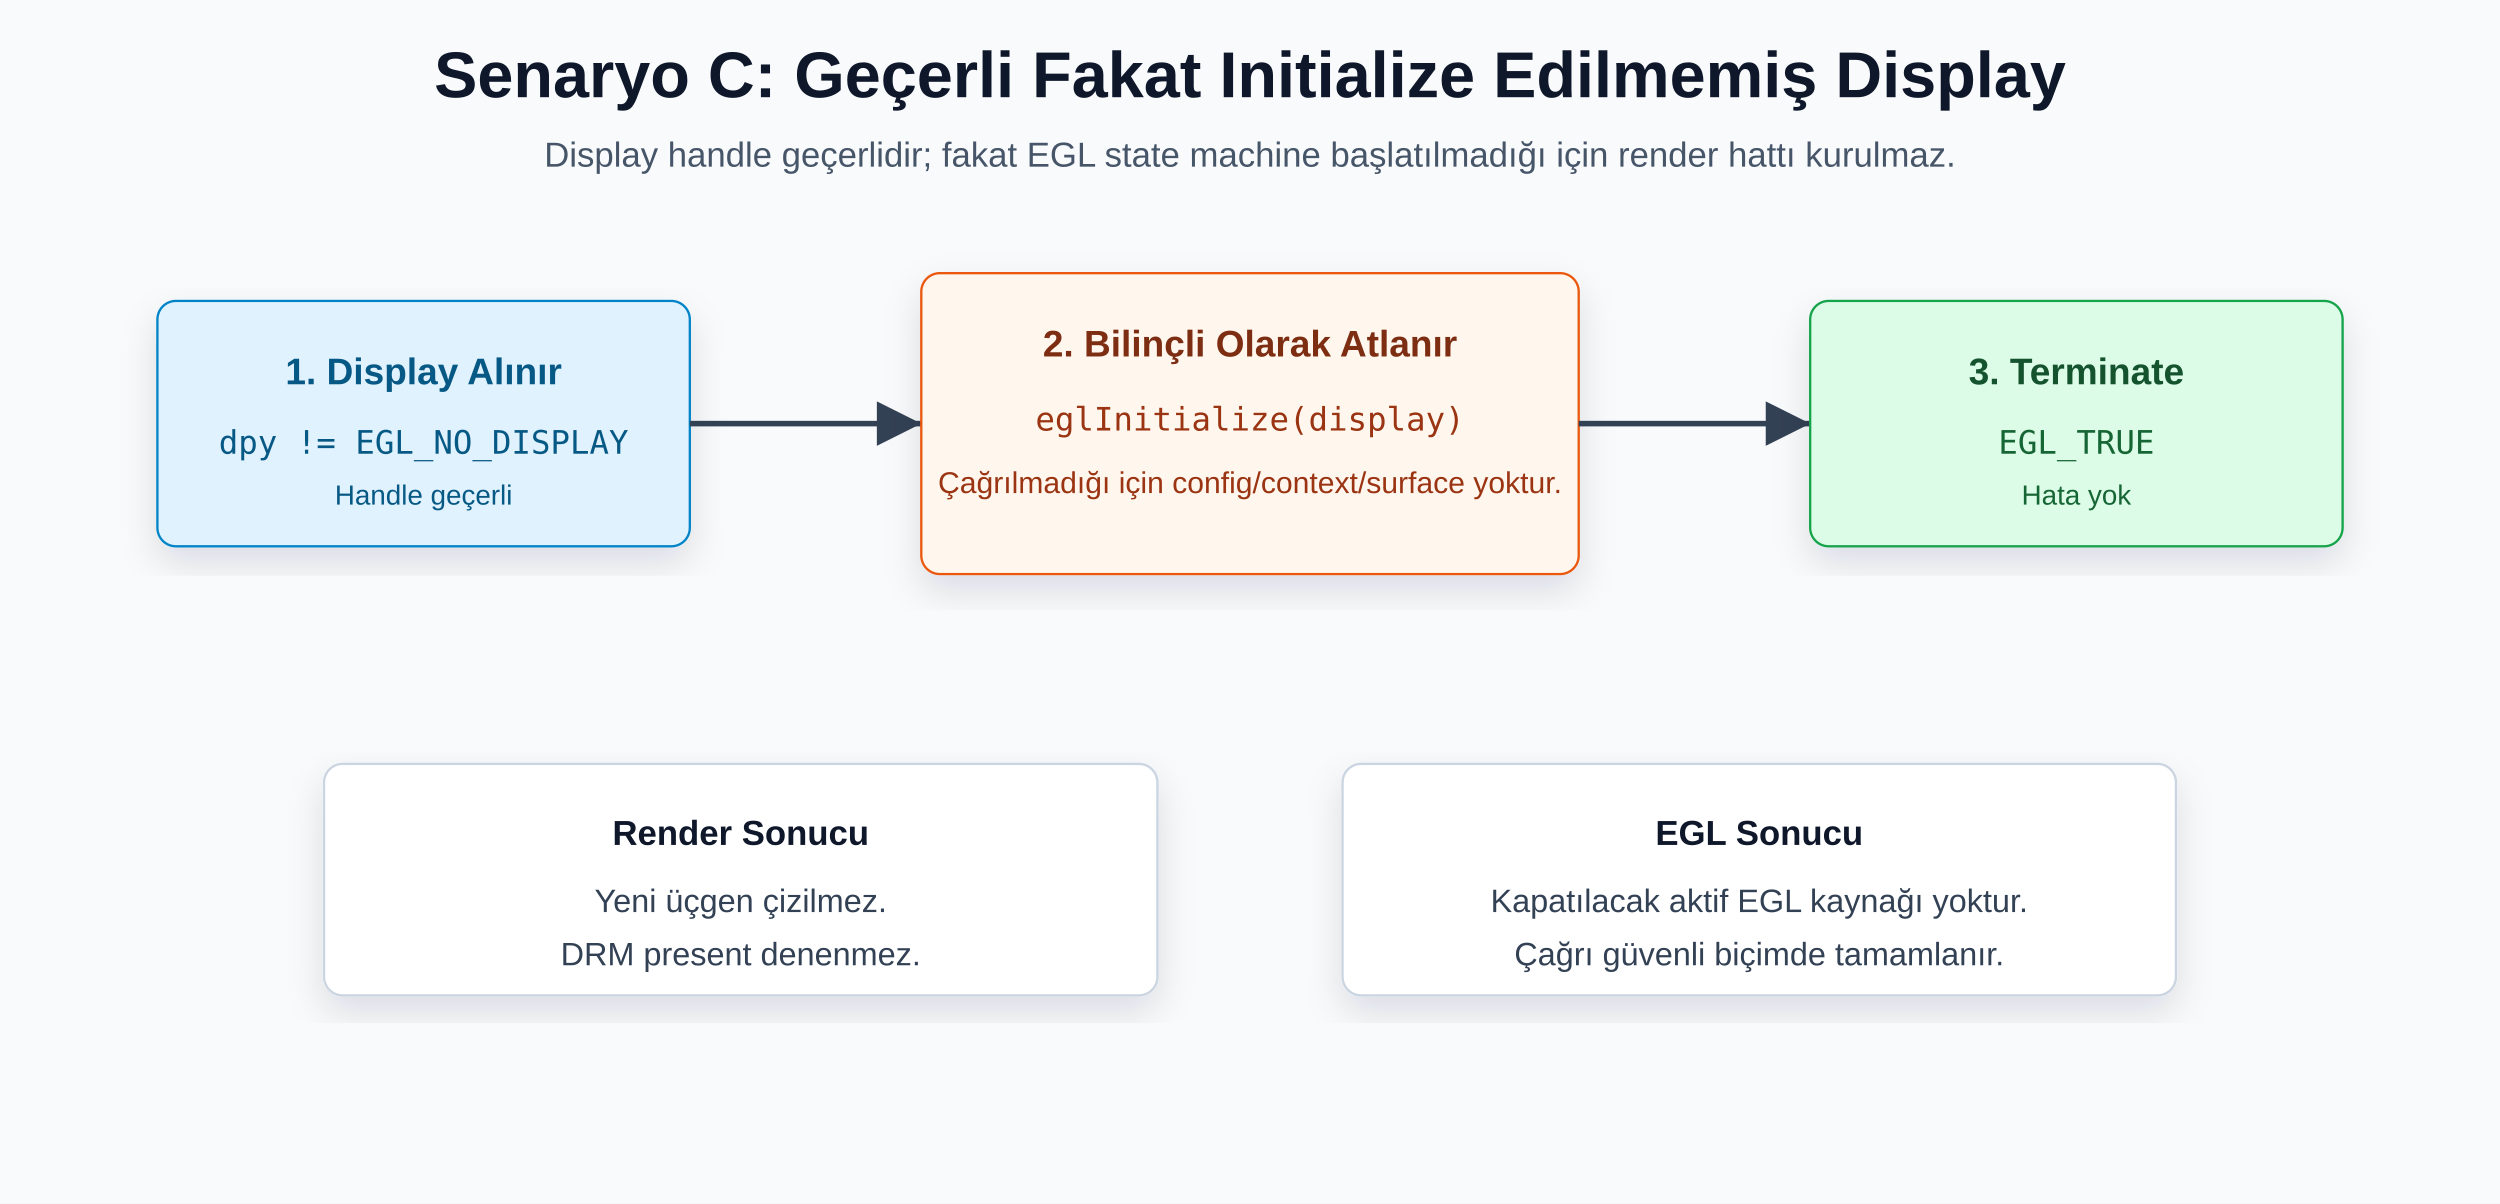
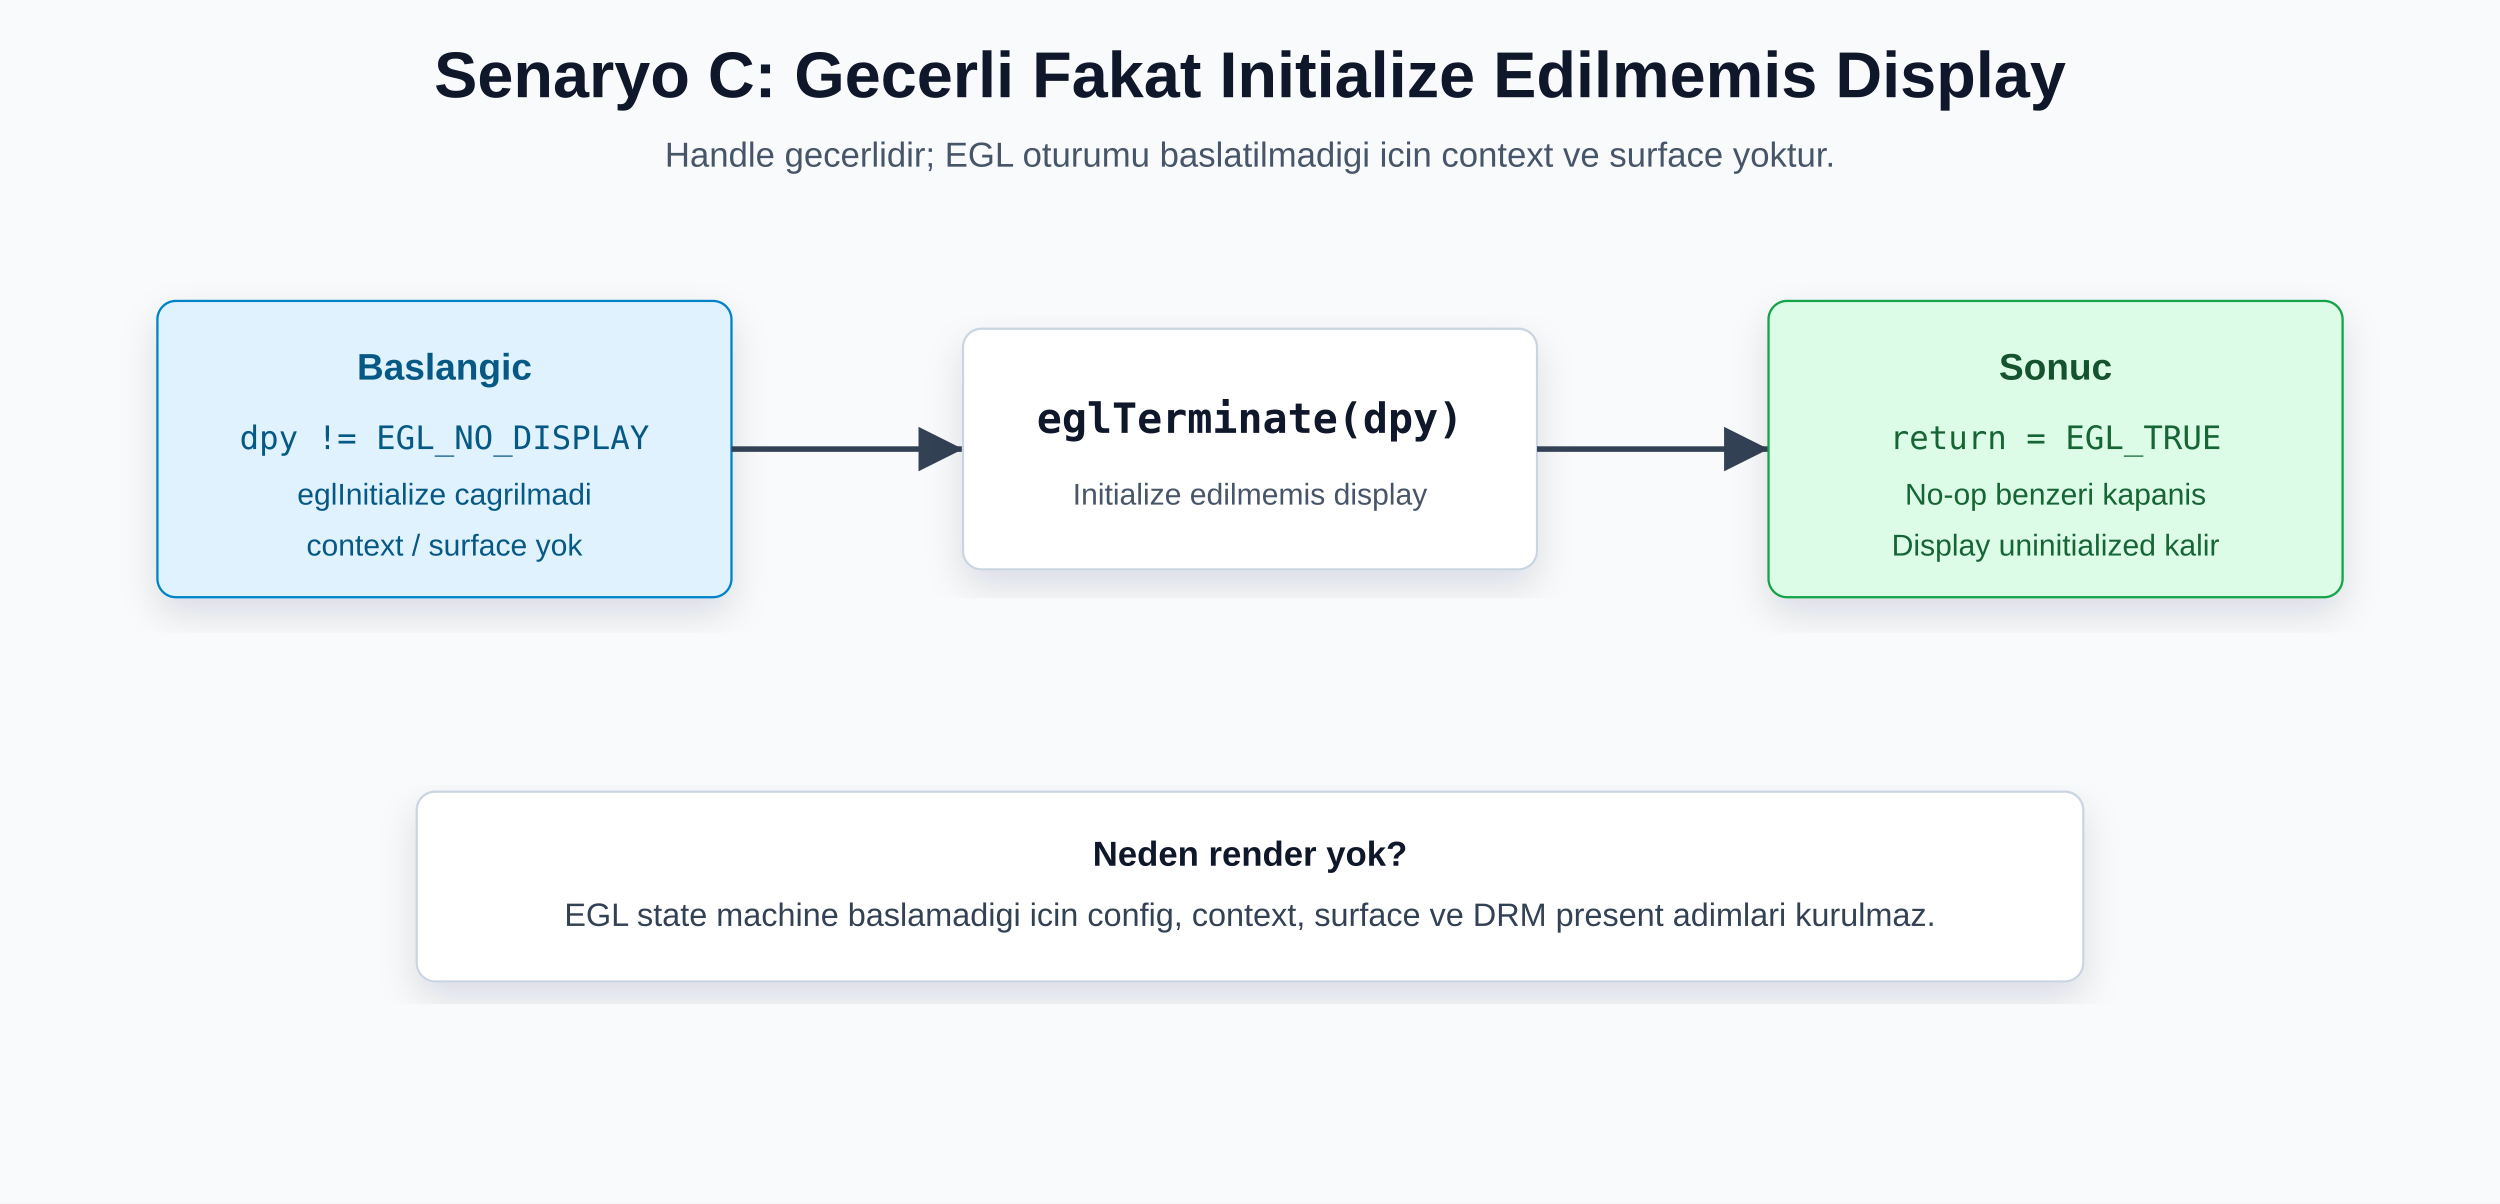
<svg xmlns="http://www.w3.org/2000/svg" width="1080" height="520" viewBox="0 0 1080 520" role="img" aria-labelledby="title desc">
  <defs>
    <marker id="arrow" markerWidth="12" markerHeight="12" refX="10" refY="6" orient="auto" markerUnits="strokeWidth">
      <path d="M2,2 L10,6 L2,10 Z" fill="#334155" />
    </marker>
    <filter id="shadow" x="-12%" y="-12%" width="124%" height="124%">
      <feDropShadow dx="0" dy="7" stdDeviation="8" flood-color="#0f172a" flood-opacity="0.12" />
    </filter>
  </defs>
  <rect width="1080" height="520" fill="#f8fafc" />
-   <text x="540" y="42" text-anchor="middle" font-family="Segoe UI, Arial, sans-serif" font-size="28" font-weight="700" fill="#0f172a">Senaryo C: Geçerli Fakat Initialize Edilmemiş Display</text>
-   <text x="540" y="72" text-anchor="middle" font-family="Segoe UI, Arial, sans-serif" font-size="15" fill="#475569">Display handle geçerlidir; fakat EGL state machine başlatılmadığı için render hattı kurulmaz.</text>
-   <rect x="68" y="130" width="230" height="106" rx="8" fill="#e0f2fe" stroke="#0284c7" filter="url(#shadow)" />
-   <text x="183" y="166" text-anchor="middle" font-family="Segoe UI, Arial, sans-serif" font-size="16" font-weight="700" fill="#075985">1. Display Alınır</text>
-   <text x="183" y="196" text-anchor="middle" font-family="Consolas, Menlo, monospace" font-size="14" fill="#075985">dpy != EGL_NO_DISPLAY</text>
-   <text x="183" y="218" text-anchor="middle" font-family="Segoe UI, Arial, sans-serif" font-size="12" fill="#075985">Handle geçerli</text>
-   <line x1="298" y1="183" x2="398" y2="183" stroke="#334155" stroke-width="2.4" marker-end="url(#arrow)" />
-   <rect x="398" y="118" width="284" height="130" rx="8" fill="#fff7ed" stroke="#ea580c" filter="url(#shadow)" />
-   <text x="540" y="154" text-anchor="middle" font-family="Segoe UI, Arial, sans-serif" font-size="16" font-weight="700" fill="#7c2d12">2. Bilinçli Olarak Atlanır</text>
-   <text x="540" y="186" text-anchor="middle" font-family="Consolas, Menlo, monospace" font-size="14" fill="#9a3412">eglInitialize(display)</text>
-   <text x="540" y="213" text-anchor="middle" font-family="Segoe UI, Arial, sans-serif" font-size="13" fill="#9a3412">Çağrılmadığı için config/context/surface yoktur.</text>
-   <line x1="682" y1="183" x2="782" y2="183" stroke="#334155" stroke-width="2.4" marker-end="url(#arrow)" />
-   <rect x="782" y="130" width="230" height="106" rx="8" fill="#dcfce7" stroke="#16a34a" filter="url(#shadow)" />
-   <text x="897" y="166" text-anchor="middle" font-family="Segoe UI, Arial, sans-serif" font-size="16" font-weight="700" fill="#14532d">3. Terminate</text>
-   <text x="897" y="196" text-anchor="middle" font-family="Consolas, Menlo, monospace" font-size="14" fill="#166534">EGL_TRUE</text>
-   <text x="897" y="218" text-anchor="middle" font-family="Segoe UI, Arial, sans-serif" font-size="12" fill="#166534">Hata yok</text>
-   <rect x="140" y="330" width="360" height="100" rx="8" fill="#ffffff" stroke="#cbd5e1" filter="url(#shadow)" />
-   <text x="320" y="365" text-anchor="middle" font-family="Segoe UI, Arial, sans-serif" font-size="15" font-weight="700" fill="#0f172a">Render Sonucu</text>
-   <text x="320" y="394" text-anchor="middle" font-family="Segoe UI, Arial, sans-serif" font-size="14" fill="#334155">Yeni üçgen çizilmez.</text>
-   <text x="320" y="417" text-anchor="middle" font-family="Segoe UI, Arial, sans-serif" font-size="14" fill="#334155">DRM present denenmez.</text>
-   <rect x="580" y="330" width="360" height="100" rx="8" fill="#ffffff" stroke="#cbd5e1" filter="url(#shadow)" />
-   <text x="760" y="365" text-anchor="middle" font-family="Segoe UI, Arial, sans-serif" font-size="15" font-weight="700" fill="#0f172a">EGL Sonucu</text>
-   <text x="760" y="394" text-anchor="middle" font-family="Segoe UI, Arial, sans-serif" font-size="14" fill="#334155">Kapatılacak aktif EGL kaynağı yoktur.</text>
-   <text x="760" y="417" text-anchor="middle" font-family="Segoe UI, Arial, sans-serif" font-size="14" fill="#334155">Çağrı güvenli biçimde tamamlanır.</text>
+   <text x="540" y="42" text-anchor="middle" font-family="Segoe UI, Arial, sans-serif" font-size="28" font-weight="700" fill="#0f172a">Senaryo C: Gecerli Fakat Initialize Edilmemis Display</text>
+   <text x="540" y="72" text-anchor="middle" font-family="Segoe UI, Arial, sans-serif" font-size="15" fill="#475569">Handle gecerlidir; EGL oturumu baslatilmadigi icin context ve surface yoktur.</text>
+   <rect x="68" y="130" width="248" height="128" rx="8" fill="#e0f2fe" stroke="#0284c7" filter="url(#shadow)" />
+   <text x="192" y="164" text-anchor="middle" font-family="Segoe UI, Arial, sans-serif" font-size="16" font-weight="700" fill="#075985">Baslangic</text>
+   <text x="192" y="194" text-anchor="middle" font-family="Consolas, Menlo, monospace" font-size="14" fill="#075985">dpy != EGL_NO_DISPLAY</text>
+   <text x="192" y="218" text-anchor="middle" font-family="Segoe UI, Arial, sans-serif" font-size="13" fill="#075985">eglInitialize cagrilmadi</text>
+   <text x="192" y="240" text-anchor="middle" font-family="Segoe UI, Arial, sans-serif" font-size="13" fill="#075985">context / surface yok</text>
+   <line x1="316" y1="194" x2="416" y2="194" stroke="#334155" stroke-width="2.4" marker-end="url(#arrow)" />
+   <rect x="416" y="142" width="248" height="104" rx="8" fill="#ffffff" stroke="#cbd5e1" filter="url(#shadow)" />
+   <text x="540" y="187" text-anchor="middle" font-family="Consolas, Menlo, monospace" font-size="18" font-weight="700" fill="#0f172a">eglTerminate(dpy)</text>
+   <text x="540" y="218" text-anchor="middle" font-family="Segoe UI, Arial, sans-serif" font-size="13" fill="#475569">Initialize edilmemis display</text>
+   <line x1="664" y1="194" x2="764" y2="194" stroke="#334155" stroke-width="2.4" marker-end="url(#arrow)" />
+   <rect x="764" y="130" width="248" height="128" rx="8" fill="#dcfce7" stroke="#16a34a" filter="url(#shadow)" />
+   <text x="888" y="164" text-anchor="middle" font-family="Segoe UI, Arial, sans-serif" font-size="16" font-weight="700" fill="#14532d">Sonuc</text>
+   <text x="888" y="194" text-anchor="middle" font-family="Consolas, Menlo, monospace" font-size="14" fill="#166534">return = EGL_TRUE</text>
+   <text x="888" y="218" text-anchor="middle" font-family="Segoe UI, Arial, sans-serif" font-size="13" fill="#166534">No-op benzeri kapanis</text>
+   <text x="888" y="240" text-anchor="middle" font-family="Segoe UI, Arial, sans-serif" font-size="13" fill="#166534">Display uninitialized kalir</text>
+   <rect x="180" y="342" width="720" height="82" rx="8" fill="#ffffff" stroke="#cbd5e1" filter="url(#shadow)" />
+   <text x="540" y="374" text-anchor="middle" font-family="Segoe UI, Arial, sans-serif" font-size="15" font-weight="700" fill="#0f172a">Neden render yok?</text>
+   <text x="540" y="400" text-anchor="middle" font-family="Segoe UI, Arial, sans-serif" font-size="14" fill="#334155">EGL state machine baslamadigi icin config, context, surface ve DRM present adimlari kurulmaz.</text>
</svg>
